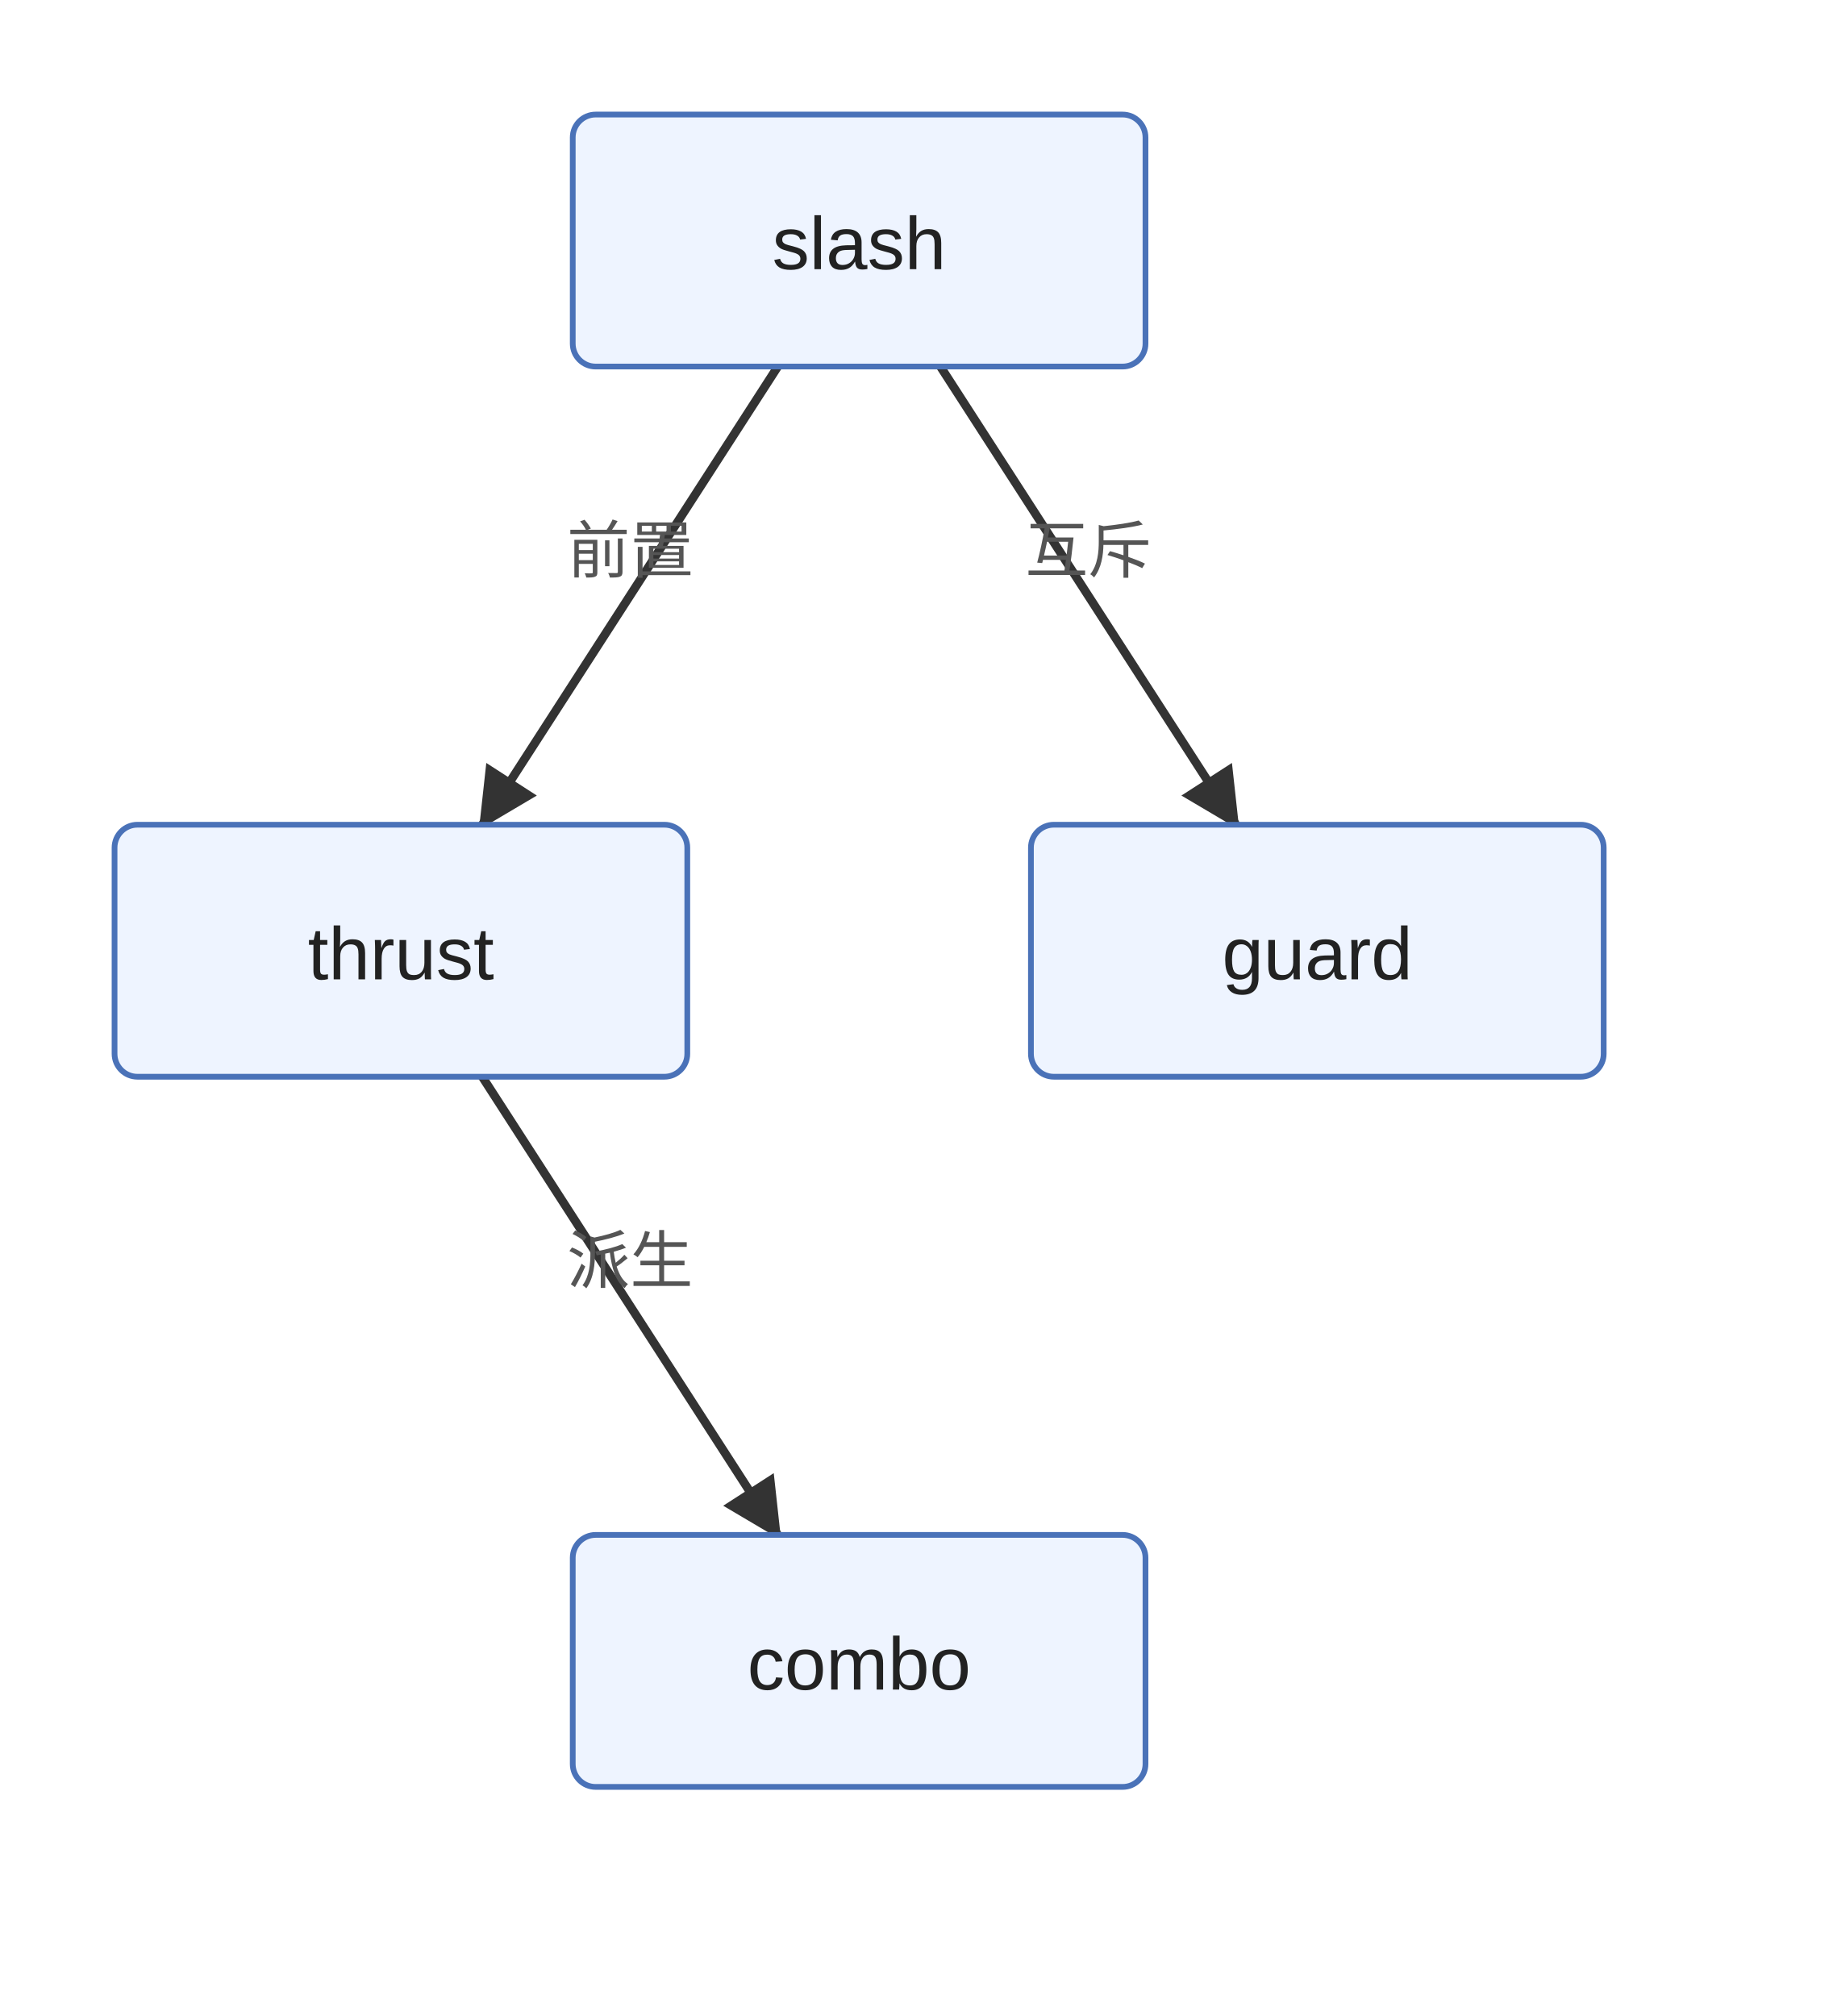
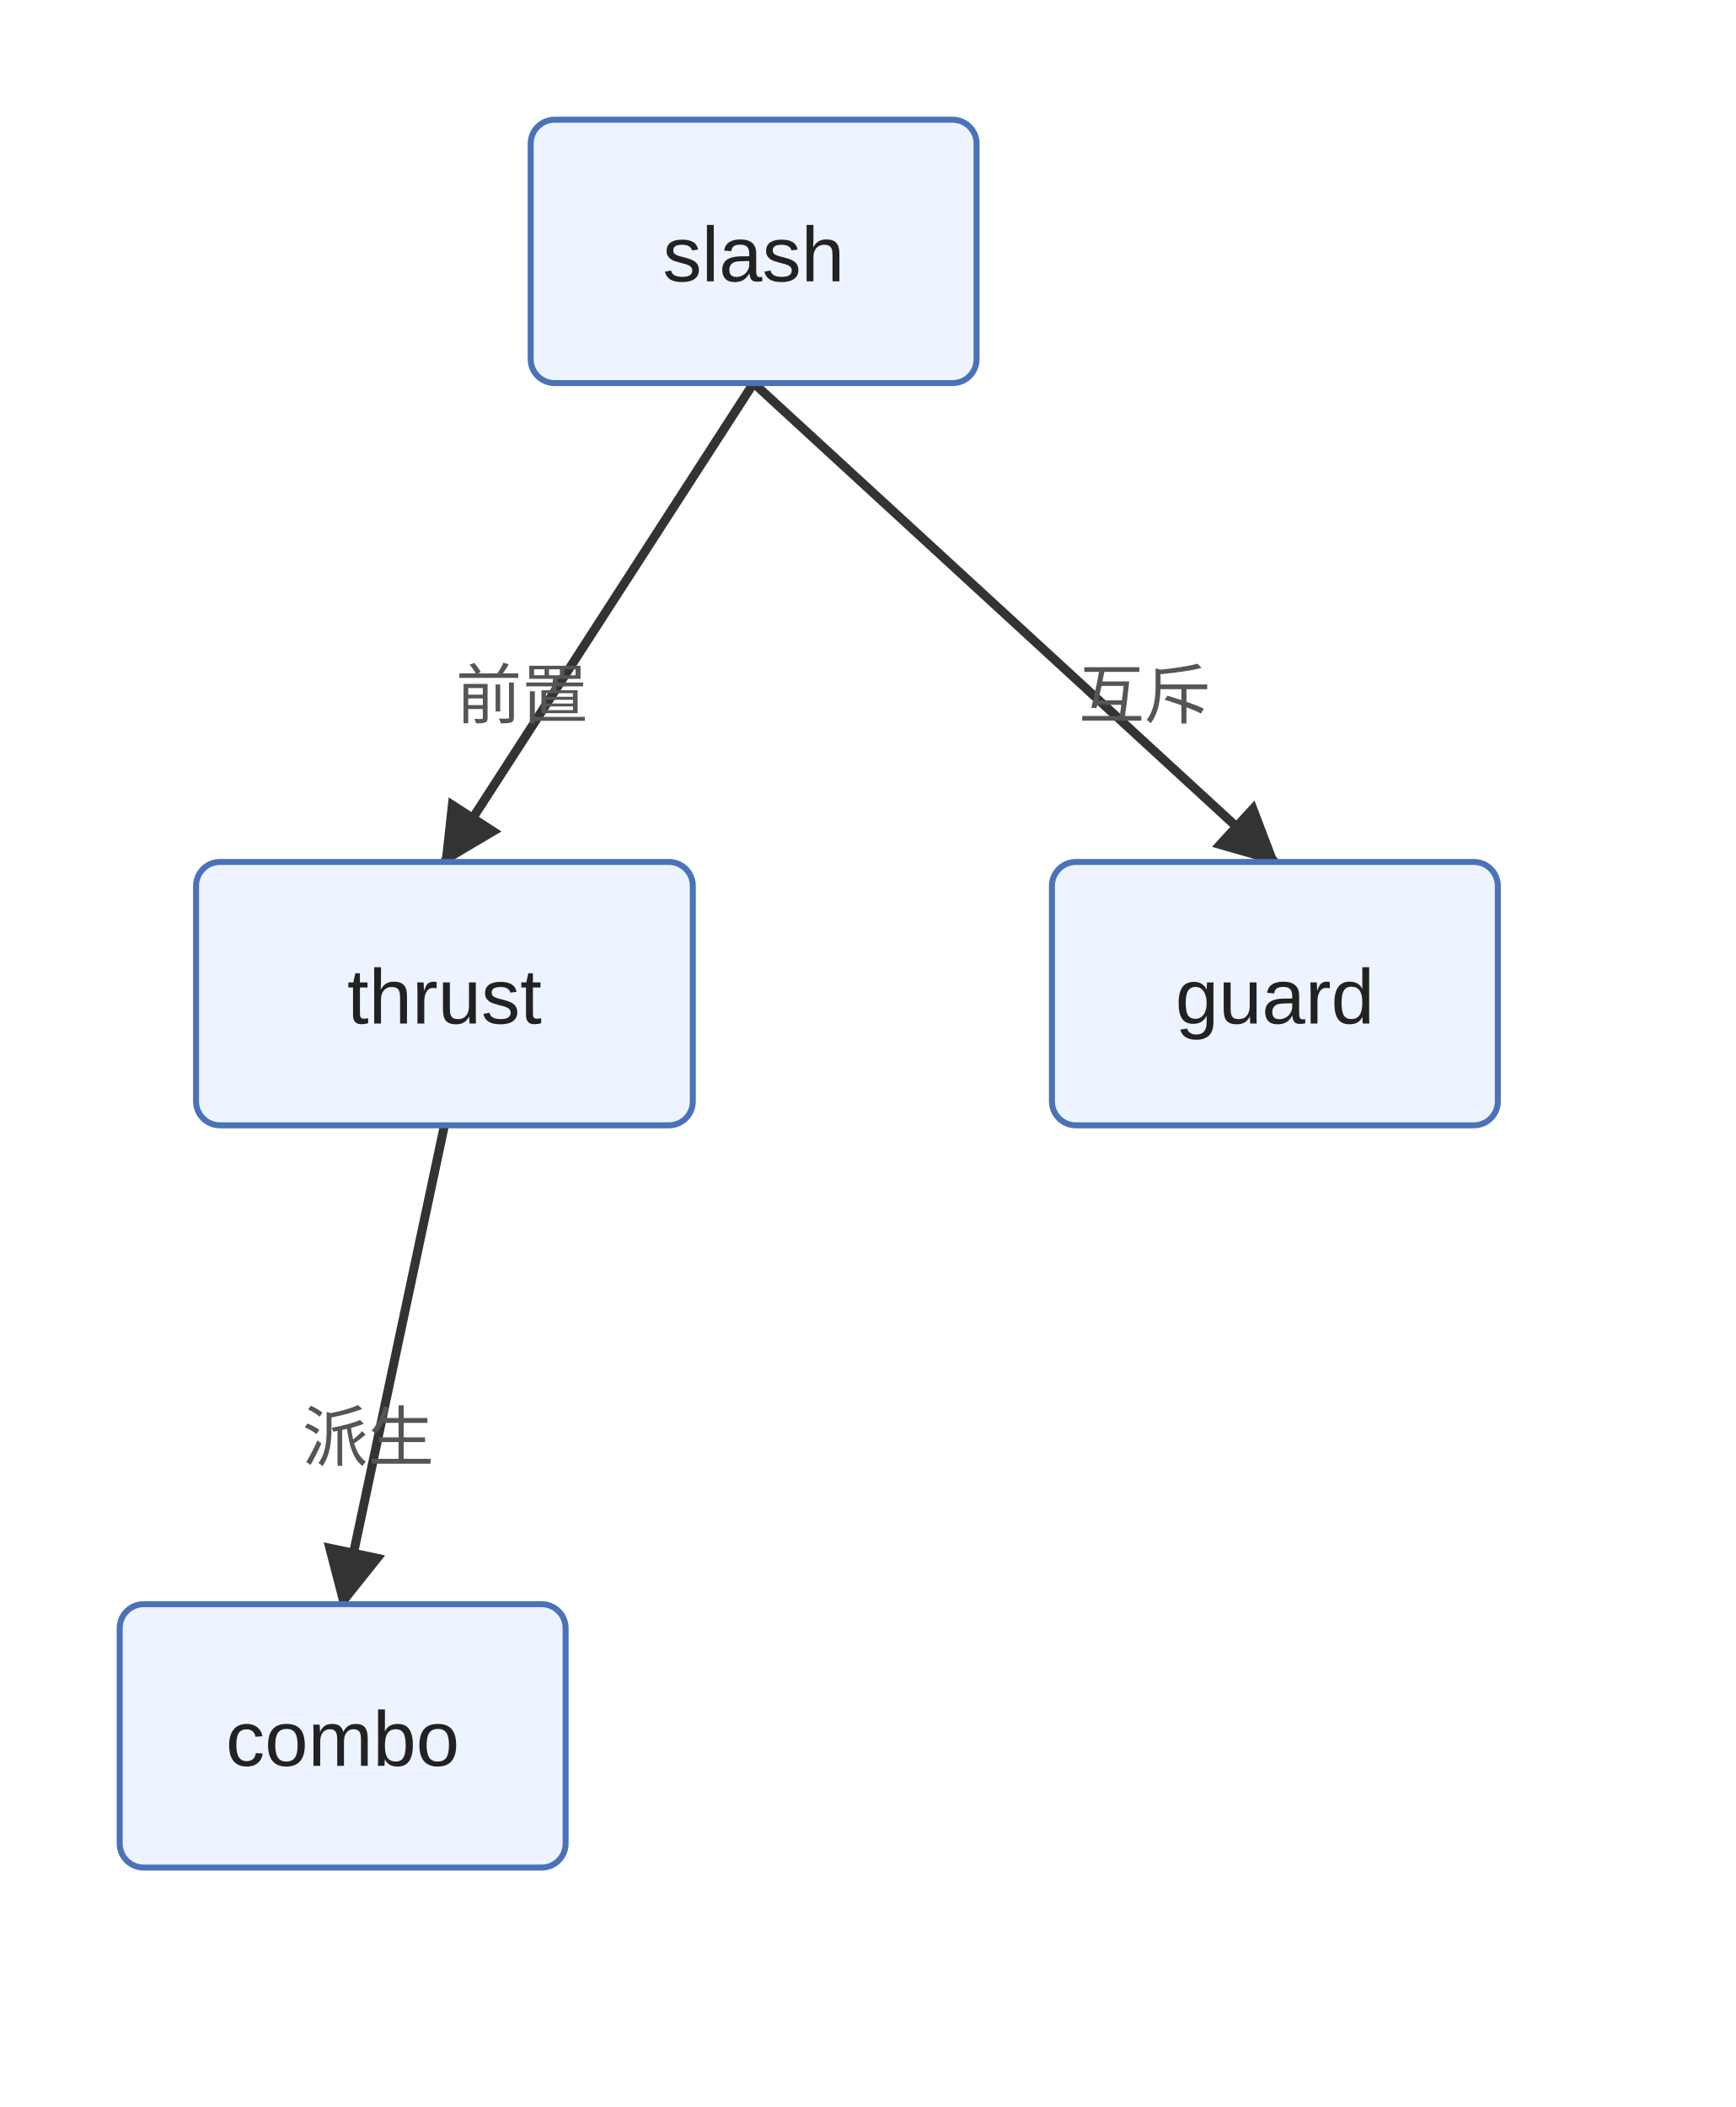
- <svg xmlns="http://www.w3.org/2000/svg" width="320" height="352" viewBox="0 0 320 352">
+ <svg xmlns="http://www.w3.org/2000/svg" width="290" height="352" viewBox="0 0 290 352">
  <defs>
    <marker id="arrow" viewBox="0 0 10 10" refX="9" refY="5" markerWidth="7" markerHeight="7" orient="auto-start-reverse">
      <path d="M0,0 L10,5 L0,10 z" fill="#333" />
    </marker>
  </defs>
  <style>text{font-family:'Segoe UI',Arial,sans-serif;font-size:13px;}.lbl{fill:#222;}.elabel{fill:#555;font-size:11px;}</style>
-   <line x1="135.806" y1="64" x2="84.194" y2="144" stroke="#333" stroke-width="1.5" marker-end="url(#arrow)" />
-   <text class="elabel" x="110" y="100" text-anchor="middle">前置</text>
-   <line x1="84.194" y1="188" x2="135.806" y2="268" stroke="#333" stroke-width="1.5" marker-end="url(#arrow)" />
-   <text class="elabel" x="110" y="224" text-anchor="middle">派生</text>
-   <line x1="164.194" y1="64" x2="215.806" y2="144" stroke="#333" stroke-width="1.5" marker-end="url(#arrow)" />
-   <text class="elabel" x="190" y="100" text-anchor="middle">互斥</text>
-   <rect x="100" y="20" width="100" height="44" rx="4" fill="#eef4ff" stroke="#4a72b8" />
-   <text class="lbl" x="150" y="47" text-anchor="middle">slash</text>
-   <rect x="20" y="144" width="100" height="44" rx="4" fill="#eef4ff" stroke="#4a72b8" />
-   <text class="lbl" x="70" y="171" text-anchor="middle">thrust</text>
-   <rect x="100" y="268" width="100" height="44" rx="4" fill="#eef4ff" stroke="#4a72b8" />
-   <text class="lbl" x="150" y="295" text-anchor="middle">combo</text>
-   <rect x="180" y="144" width="100" height="44" rx="4" fill="#eef4ff" stroke="#4a72b8" />
-   <text class="lbl" x="230" y="171" text-anchor="middle">guard</text>
+   <polyline fill="none" stroke="#333" stroke-width="1.5" stroke-linejoin="round" points="125.915,64 100.085,104 74.254,144" marker-end="url(#arrow)" />
+   <text class="elabel" x="87.169" y="120" text-anchor="middle">前置</text>
+   <polyline fill="none" stroke="#333" stroke-width="1.5" stroke-linejoin="round" points="74.254,188 65.752,228 57.25,268" marker-end="url(#arrow)" />
+   <text class="elabel" x="61.501" y="244" text-anchor="middle">派生</text>
+   <polyline fill="none" stroke="#333" stroke-width="1.5" stroke-linejoin="round" points="125.915,64 169.46,104 213.005,144" marker-end="url(#arrow)" />
+   <text class="elabel" x="191.232" y="120" text-anchor="middle">互斥</text>
+   <rect x="88.665" y="20" width="74.5" height="44" rx="4" fill="#eef4ff" stroke="#4a72b8" />
+   <text class="lbl" x="125.915" y="47" text-anchor="middle">slash</text>
+   <rect x="32.755" y="144" width="83" height="44" rx="4" fill="#eef4ff" stroke="#4a72b8" />
+   <text class="lbl" x="74.254" y="171" text-anchor="middle">thrust</text>
+   <rect x="20" y="268" width="74.5" height="44" rx="4" fill="#eef4ff" stroke="#4a72b8" />
+   <text class="lbl" x="57.25" y="295" text-anchor="middle">combo</text>
+   <rect x="175.755" y="144" width="74.5" height="44" rx="4" fill="#eef4ff" stroke="#4a72b8" />
+   <text class="lbl" x="213.005" y="171" text-anchor="middle">guard</text>
</svg>
